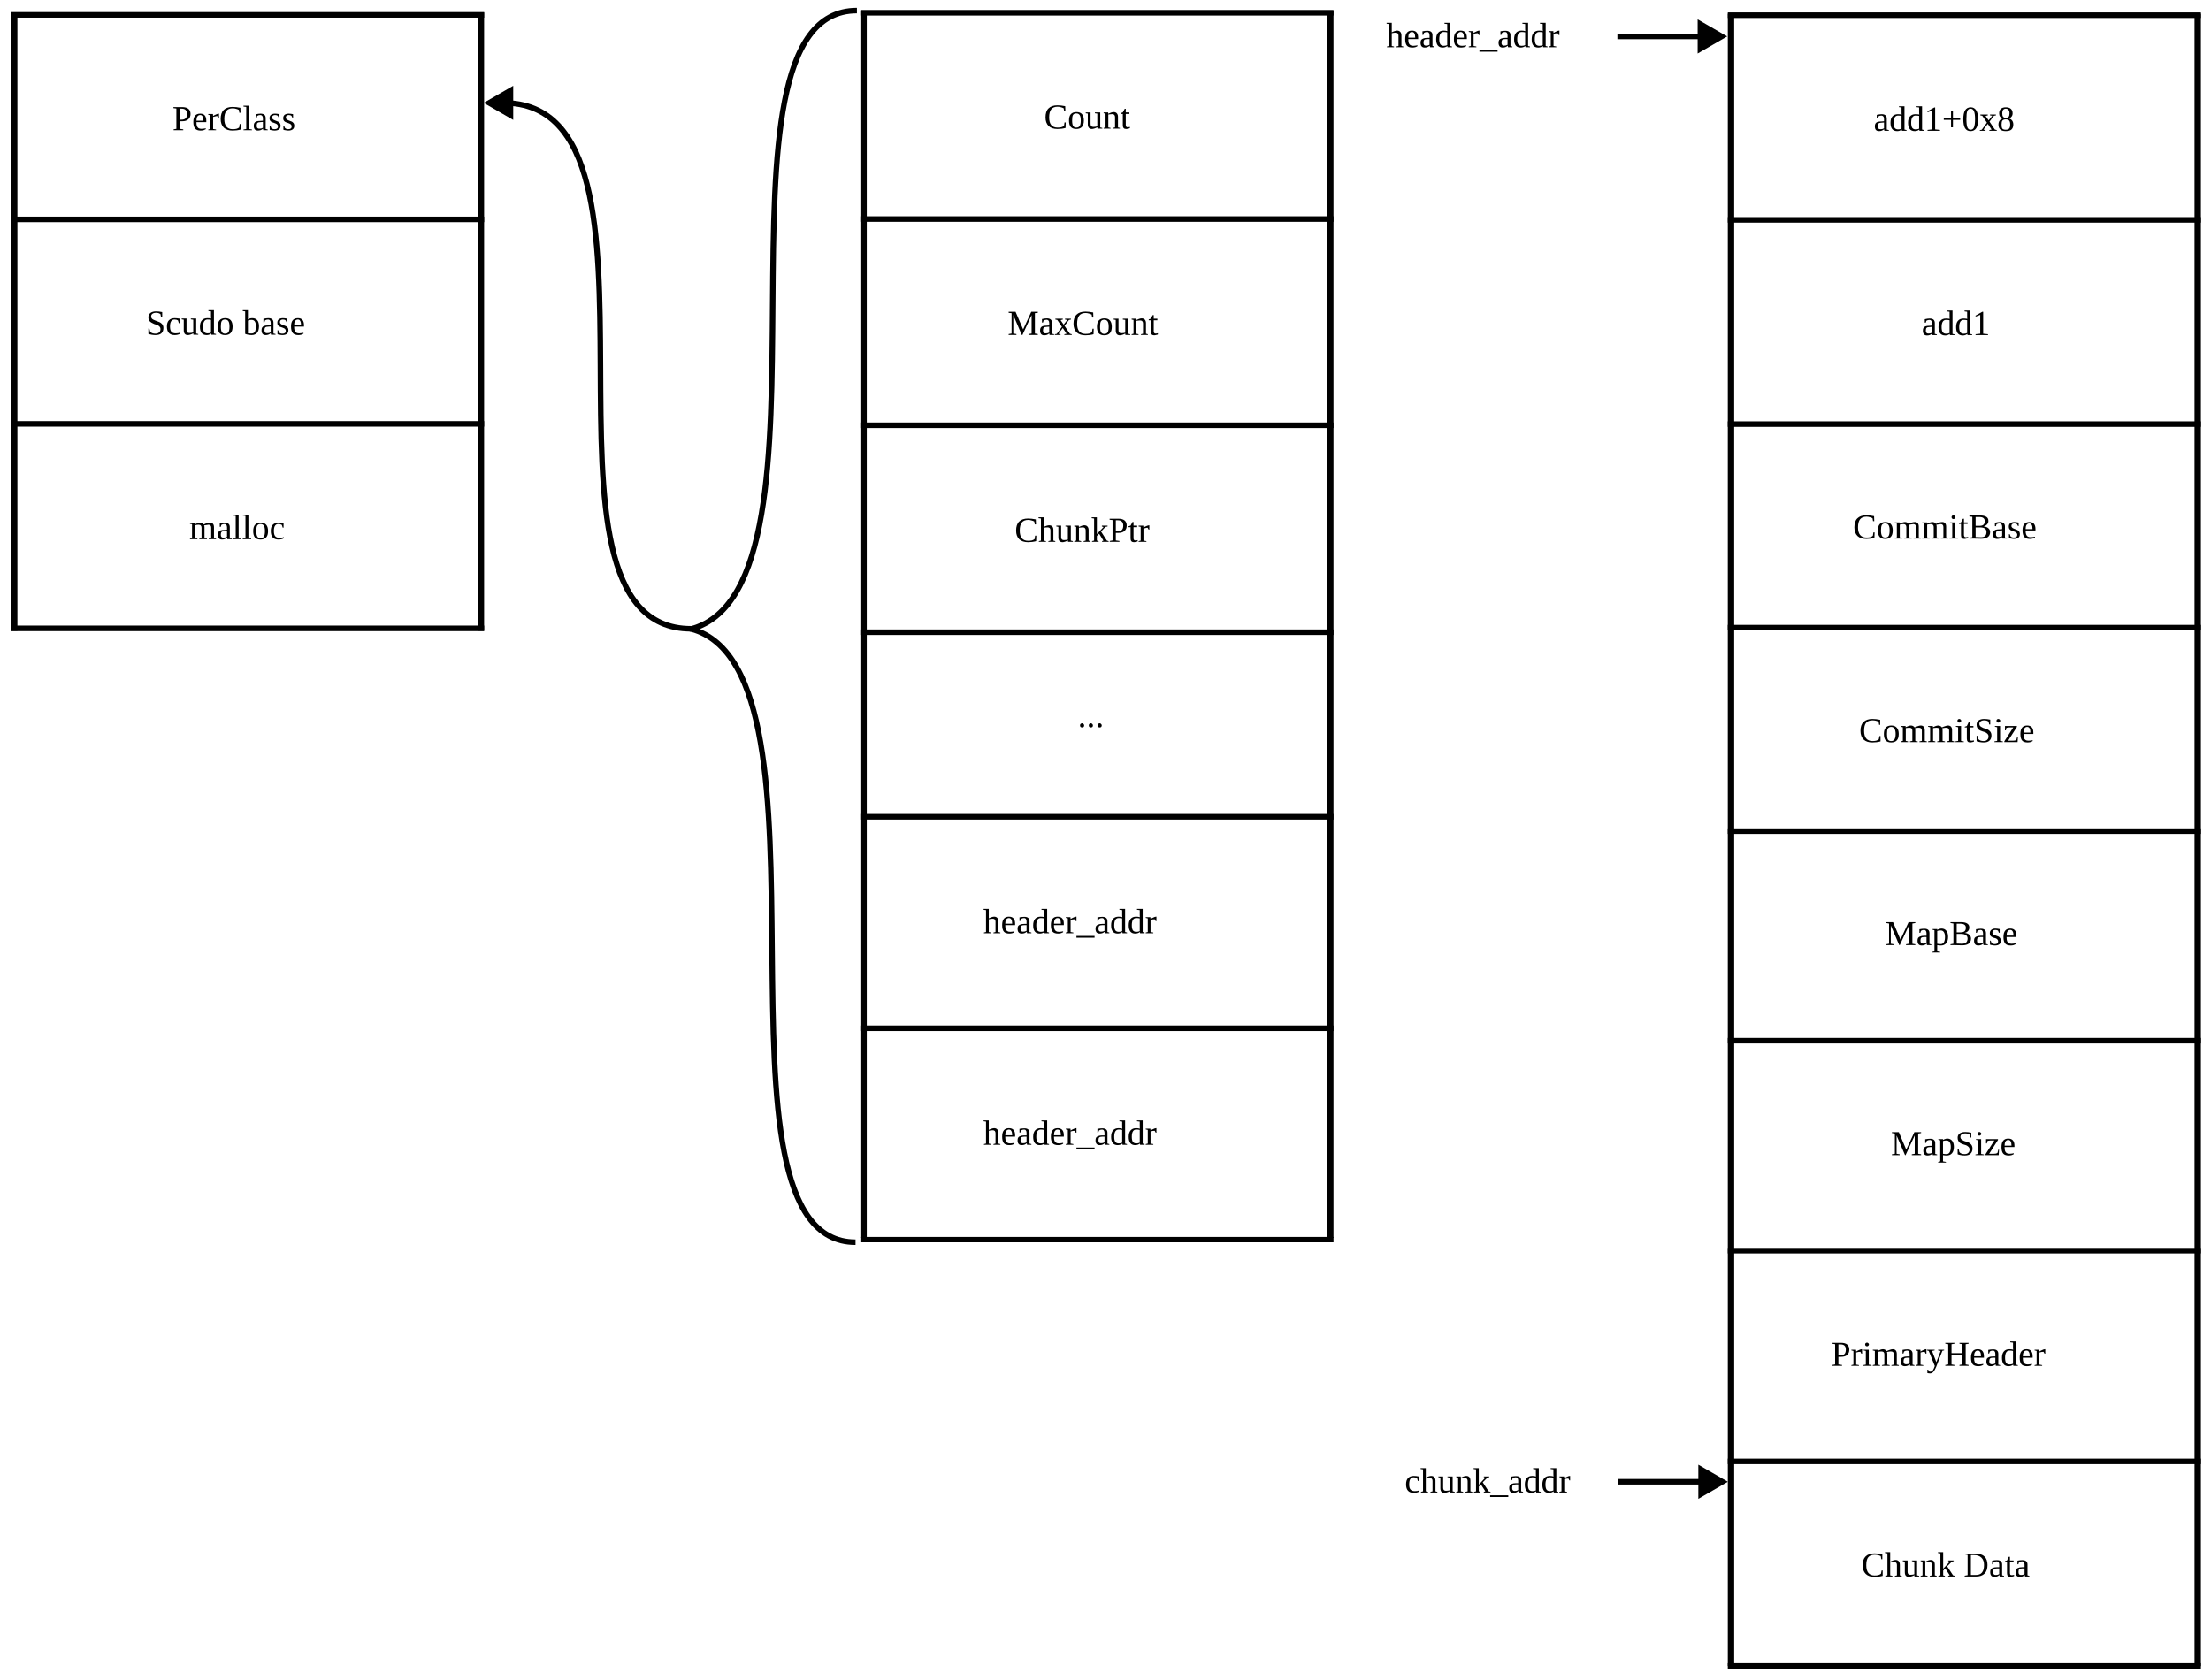
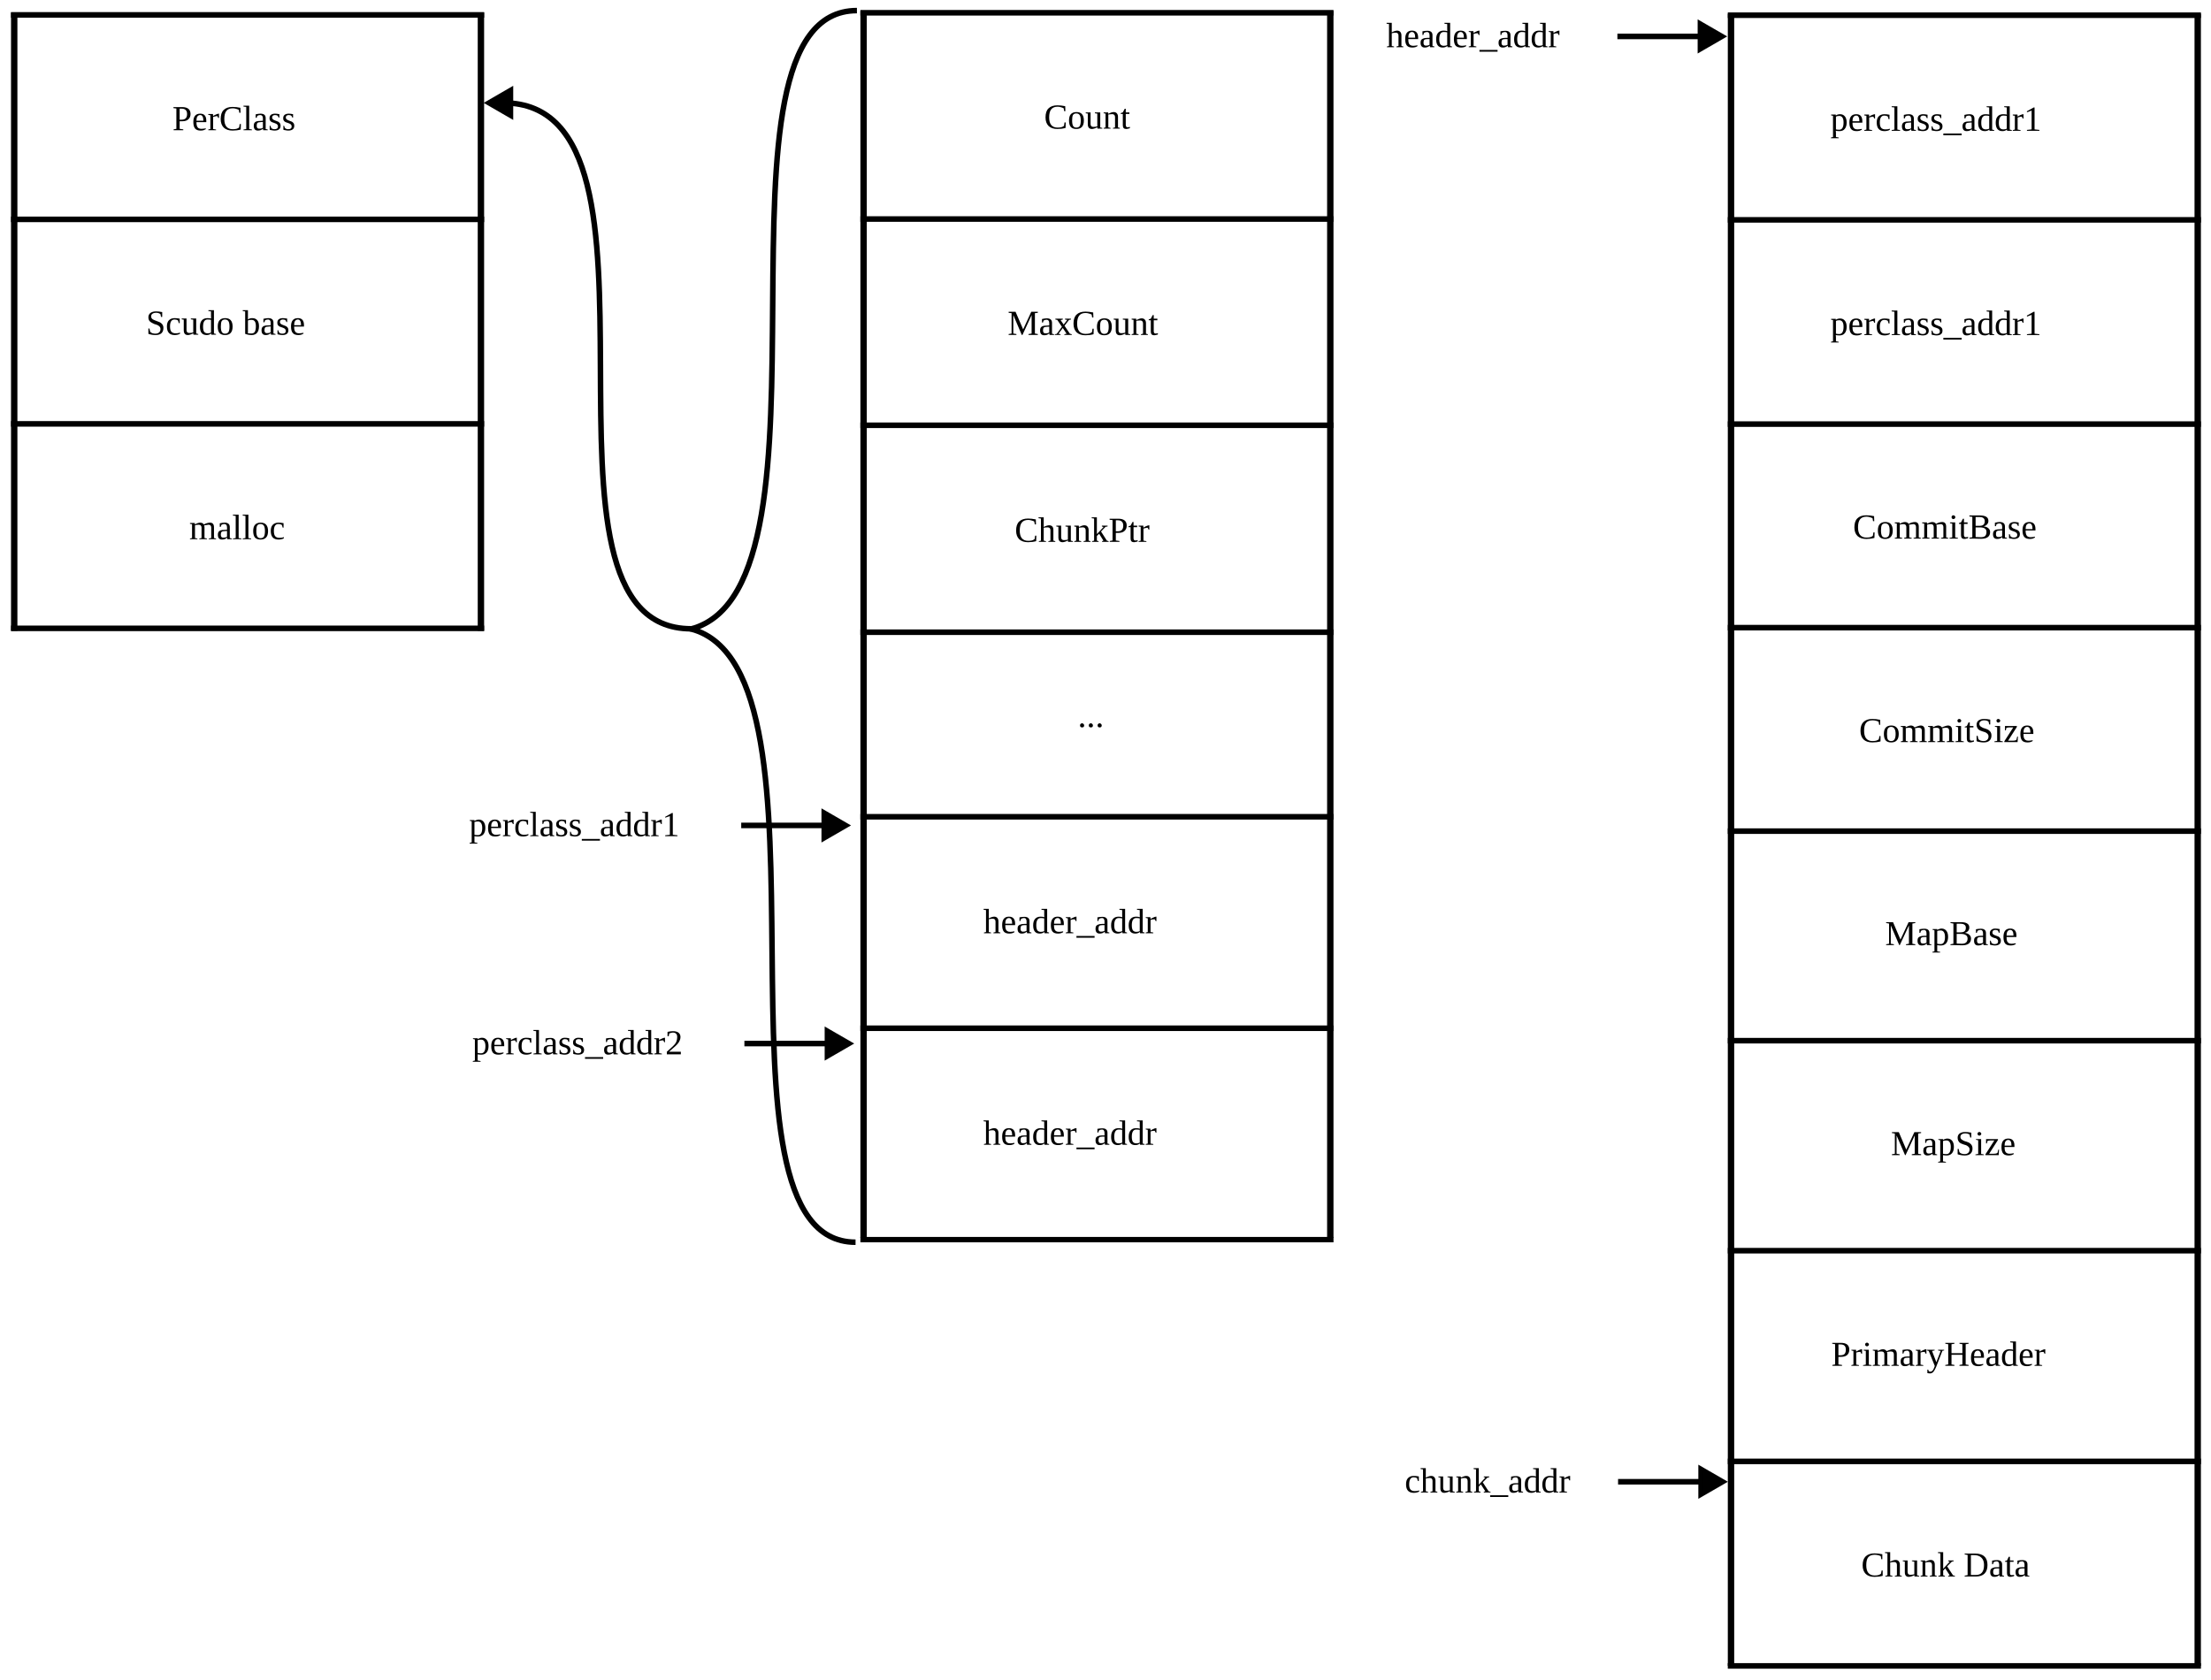
<svg xmlns="http://www.w3.org/2000/svg" xmlns:xlink="http://www.w3.org/1999/xlink" width="200mm" height="152mm" viewBox="0 0 200 152" version="1.1" id="svg1">
  <defs id="defs1">
    <marker style="overflow:visible" id="Triangle" refX="0" refY="0" orient="auto-start-reverse" markerWidth="1" markerHeight="1" viewBox="0 0 1 1" preserveAspectRatio="xMidYMid">
      <path transform="scale(0.5)" style="fill:context-stroke;fill-rule:evenodd;stroke:context-stroke;stroke-width:1pt" d="M 5.77,0 -2.88,5 V -5 Z" id="path135" />
    </marker>
    <marker style="overflow:visible" id="marker68" refX="0" refY="0" orient="auto-start-reverse" markerWidth="1" markerHeight="1" viewBox="0 0 1 1" preserveAspectRatio="xMidYMid">
      <path transform="scale(0.5)" style="fill:context-stroke;fill-rule:evenodd;stroke:context-stroke;stroke-width:1pt" d="M 5.77,0 -2.88,5 V -5 Z" id="path68" />
    </marker>
    <filter style="color-interpolation-filters:sRGB" id="filter27" x="-3.3884886e-06" y="-0.001" width="1" height="1.003">
      <feFlood result="result1" flood-color="rgb(255,255,255)" flood-opacity="1" id="feFlood26" />
      <feImage xlink:href="" result="result2" id="feImage26" />
      <feBlend result="result4" in2="result1" mode="multiply" id="feBlend26" />
      <feMerge result="result3" id="feMerge27">
        <feMergeNode in="result1" id="feMergeNode26" />
        <feMergeNode in="SourceGraphic" id="feMergeNode27" />
      </feMerge>
    </filter>
  </defs>
  <g id="layer1" style="display:inline;fill:#000000;filter:url(#filter27)" transform="translate(-20.10834,-14.2875)">
    <text xml:space="preserve" style="font-size:3.183px;fill:#000000;fill-opacity:1;stroke:none;stroke-width:0.503;stroke-dasharray:none;stroke-opacity:1" x="35.703" y="26.07" id="text1">
      <tspan id="tspan1" style="fill:#000000;fill-opacity:1;stroke:none;stroke-width:0.503" x="35.703" y="26.07">PerClass</tspan>
    </text>
    <text xml:space="preserve" style="font-size:3.183px;fill:#000000;fill-opacity:1;stroke:none;stroke-width:0.503;stroke-dasharray:none;stroke-opacity:1" x="33.311" y="44.571" id="text2">
      <tspan style="fill:#000000;stroke-width:0.503" x="33.311" y="44.571" id="tspan3">Scudo base</tspan>
    </text>
    <text xml:space="preserve" style="font-size:3.183px;fill:#000000;fill-opacity:1;stroke:none;stroke-width:0.503;stroke-dasharray:none;stroke-opacity:1" x="37.231" y="63.073" id="text4">
      <tspan id="tspan4" style="fill:#000000;stroke-width:0.503" x="37.231" y="63.073">malloc</tspan>
    </text>
    <path style="fill:#000000;fill-opacity:1;stroke:#000000;stroke-width:0.504;stroke-dasharray:none;stroke-opacity:1" d="M 21.105,34.135 H 63.901" id="path4" />
    <path style="fill:#000000;fill-opacity:1;stroke:#000000;stroke-width:0.504;stroke-dasharray:none;stroke-opacity:1" d="M 21.105,52.637 H 63.901" id="path5" />
    <path style="fill:#000000;fill-opacity:1;stroke:#000000;stroke-width:0.504;stroke-dasharray:none;stroke-opacity:1" d="M 21.105,71.138 H 63.901" id="path6" />
    <path style="fill:#000000;fill-opacity:1;stroke:#000000;stroke-width:0.504;stroke-dasharray:none;stroke-opacity:1" d="M 21.105,15.634 H 63.901" id="path7" />
    <path style="fill:#000000;fill-opacity:1;stroke:#000000;stroke-width:0.577;stroke-dasharray:none;stroke-opacity:1" d="M 63.611,15.422 V 71.355" id="path9" />
    <path style="fill:#000000;fill-opacity:1;stroke:#000000;stroke-width:0.577;stroke-dasharray:none;stroke-opacity:1" d="M 21.394,15.422 V 71.355" id="path10" />
  </g>
  <g id="g34" style="fill:#000000;filter:url(#filter27)" transform="translate(56.72315,-14.43214)">
    <text xml:space="preserve" style="font-size:3.183px;fill:#000000;fill-opacity:1;stroke:none;stroke-width:0.503;stroke-dasharray:none;stroke-opacity:1" x="37.728" y="26.072" id="text27">
      <tspan id="tspan27" style="fill:#000000;fill-opacity:1;stroke:none;stroke-width:0.503" x="37.728" y="26.072">Count</tspan>
    </text>
    <text xml:space="preserve" style="font-size:3.183px;fill:#000000;fill-opacity:1;stroke:none;stroke-width:0.503;stroke-dasharray:none;stroke-opacity:1" x="34.423" y="44.733" id="text28">
      <tspan style="fill:#000000;stroke-width:0.503" x="34.423" y="44.733" id="tspan28">MaxCount</tspan>
    </text>
    <text xml:space="preserve" style="font-size:3.183px;fill:#000000;fill-opacity:1;stroke:none;stroke-width:0.503;stroke-dasharray:none;stroke-opacity:1" x="35.067" y="63.456" id="text29">
      <tspan id="tspan29" style="fill:#000000;stroke-width:0.503" x="35.067" y="63.456">ChunkPtr</tspan>
    </text>
    <path style="fill:#000000;fill-opacity:1;stroke:#000000;stroke-width:0.504;stroke-dasharray:none;stroke-opacity:1" d="M 21.105,34.249 H 63.901" id="path29" />
    <path style="fill:#000000;fill-opacity:1;stroke:#000000;stroke-width:0.504;stroke-dasharray:none;stroke-opacity:1" d="M 21.105,52.909 H 63.901" id="path30" />
    <path style="fill:#000000;fill-opacity:1;stroke:#000000;stroke-width:0.504;stroke-dasharray:none;stroke-opacity:1" d="M 21.105,71.632 H 63.901" id="path31" />
    <path style="fill:#000000;fill-opacity:1;stroke:#000000;stroke-width:0.504;stroke-dasharray:none;stroke-opacity:1" d="M 21.105,15.588 H 63.901" id="path32" />
    <path style="fill:#000000;fill-opacity:1;stroke:#000000;stroke-width:0.577;stroke-dasharray:none;stroke-opacity:1" d="M 63.611,15.422 V 126.43" id="path33" />
    <path style="fill:#000000;fill-opacity:1;stroke:#000000;stroke-width:0.577;stroke-dasharray:none;stroke-opacity:1" d="M 21.394,15.422 V 126.43" id="path34" />
    <path style="fill:#000000;fill-opacity:1;stroke:#000000;stroke-width:0.504;stroke-dasharray:none;stroke-opacity:1" d="M 21.105,88.33 H 63.901" id="path35" />
    <path style="fill:#000000;fill-opacity:1;stroke:#000000;stroke-width:0.504;stroke-dasharray:none;stroke-opacity:1" d="M 21.105,107.463 H 63.901" id="path36" />
    <path style="fill:#000000;fill-opacity:1;stroke:#000000;stroke-width:0.504;stroke-dasharray:none;stroke-opacity:1" d="M 21.105,126.597 H 63.901" id="path37" />
    <text xml:space="preserve" style="font-size:3.175px;fill:#000000;fill-opacity:1;stroke:none;stroke-width:0.502;stroke-dasharray:none;stroke-opacity:1" x="32.219" y="118.004" id="text40">
      <tspan id="tspan40" style="stroke-width:0.502" x="32.219" y="118.004">header_addr</tspan>
    </text>
    <text xml:space="preserve" style="font-size:3.175px;fill:#000000;fill-opacity:1;stroke:none;stroke-width:0.502;stroke-dasharray:none;stroke-opacity:1" x="32.219" y="98.87" id="text41">
      <tspan id="tspan41" style="stroke-width:0.502" x="32.219" y="98.87">header_addr</tspan>
    </text>
    <text xml:space="preserve" style="font-size:3.175px;fill:#000000;fill-opacity:1;stroke:none;stroke-width:0.502;stroke-dasharray:none;stroke-opacity:1" x="40.771" y="80.202" id="text42">
      <tspan id="tspan42" style="stroke-width:0.502" x="40.771" y="80.202">...</tspan>
    </text>
  </g>
  <g id="g55" style="fill:#000000;filter:url(#filter27)" transform="translate(135.1875,-14.1794)">
-     <text xml:space="preserve" style="font-size:3.183px;fill:#000000;fill-opacity:1;stroke:none;stroke-width:0.503;stroke-dasharray:none;stroke-opacity:1" x="34.298" y="26.013" id="text43">
-       <tspan id="tspan43" style="fill:#000000;fill-opacity:1;stroke:none;stroke-width:0.503" x="34.298" y="26.013">add1+0x8</tspan>
+     <text xml:space="preserve" style="font-size:3.183px;fill:#000000;fill-opacity:1;stroke:none;stroke-width:0.503;stroke-dasharray:none;stroke-opacity:1" x="30.388" y="26.013" id="text43">
+       <tspan id="tspan43" style="fill:#000000;fill-opacity:1;stroke:none;stroke-width:0.503" x="30.388" y="26.013">perclass_addr1</tspan>
    </text>
-     <text xml:space="preserve" style="font-size:3.183px;fill:#000000;fill-opacity:1;stroke:none;stroke-width:0.503;stroke-dasharray:none;stroke-opacity:1" x="38.641" y="44.496" id="text44">
-       <tspan style="fill:#000000;stroke-width:0.503" x="38.641" y="44.496" id="tspan44">add1</tspan>
+     <text xml:space="preserve" style="font-size:3.183px;fill:#000000;fill-opacity:1;stroke:none;stroke-width:0.503;stroke-dasharray:none;stroke-opacity:1" x="30.388" y="44.496" id="text44">
+       <tspan style="fill:#000000;stroke-width:0.503" x="30.388" y="44.496" id="tspan44">perclass_addr1</tspan>
    </text>
    <text xml:space="preserve" style="font-size:3.183px;fill:#000000;fill-opacity:1;stroke:none;stroke-width:0.503;stroke-dasharray:none;stroke-opacity:1" x="32.43" y="62.912" id="text45">
      <tspan id="tspan45" style="fill:#000000;stroke-width:0.503" x="32.43" y="62.912">CommitBase</tspan>
    </text>
    <path style="fill:#000000;fill-opacity:1;stroke:#000000;stroke-width:0.504;stroke-dasharray:none;stroke-opacity:1" d="M 21.105,34.071 H 63.901" id="path45" />
    <path style="fill:#000000;fill-opacity:1;stroke:#000000;stroke-width:0.504;stroke-dasharray:none;stroke-opacity:1" d="M 21.105,52.55 H 63.901" id="path46" />
    <path style="fill:#000000;fill-opacity:1;stroke:#000000;stroke-width:0.504;stroke-dasharray:none;stroke-opacity:1" d="M 21.105,70.966 H 63.901" id="path47" />
    <path style="fill:#000000;fill-opacity:1;stroke:#000000;stroke-width:0.504;stroke-dasharray:none;stroke-opacity:1" d="M 21.105,15.556 H 63.901" id="path48" />
    <path style="fill:#000000;fill-opacity:1;stroke:#000000;stroke-width:0.577;stroke-dasharray:none;stroke-opacity:1" d="M 63.611,15.422 V 164.919" id="path49" />
    <path style="fill:#000000;fill-opacity:1;stroke:#000000;stroke-width:0.577;stroke-dasharray:none;stroke-opacity:1" d="M 21.394,15.422 V 164.908" id="path50" />
    <path style="fill:#000000;fill-opacity:1;stroke:#000000;stroke-width:0.504;stroke-dasharray:none;stroke-opacity:1" d="M 21.105,89.377 H 63.901" id="path51" />
    <path style="fill:#000000;fill-opacity:1;stroke:#000000;stroke-width:0.504;stroke-dasharray:none;stroke-opacity:1" d="M 21.105,108.336 H 63.901" id="path52" />
    <path style="fill:#000000;fill-opacity:1;stroke:#000000;stroke-width:0.504;stroke-dasharray:none;stroke-opacity:1" d="M 21.105,127.337 H 63.901" id="path53" />
    <text xml:space="preserve" style="font-size:3.175px;fill:#000000;fill-opacity:1;stroke:none;stroke-width:0.502;stroke-dasharray:none;stroke-opacity:1" x="35.854" y="118.692" id="text53">
      <tspan id="tspan53" style="stroke-width:0.502" x="35.854" y="118.692">MapSize</tspan>
    </text>
    <text xml:space="preserve" style="font-size:3.175px;fill:#000000;fill-opacity:1;stroke:none;stroke-width:0.502;stroke-dasharray:none;stroke-opacity:1" x="35.331" y="99.691" id="text54">
      <tspan id="tspan54" style="stroke-width:0.502" x="35.331" y="99.691">MapBase</tspan>
    </text>
    <text xml:space="preserve" style="font-size:3.175px;fill:#000000;fill-opacity:1;stroke:none;stroke-width:0.502;stroke-dasharray:none;stroke-opacity:1" x="32.979" y="81.323" id="text55">
      <tspan id="tspan55" style="stroke-width:0.502" x="32.979" y="81.323">CommitSize</tspan>
    </text>
    <path style="fill:#000000;fill-opacity:1;stroke:#000000;stroke-width:0.504;stroke-dasharray:none;stroke-opacity:1" d="M 21.105,146.4 H 63.901" id="path56" />
    <path style="fill:#000000;fill-opacity:1;stroke:#000000;stroke-width:0.504;stroke-dasharray:none;stroke-opacity:1" d="M 21.105,164.904 H 63.901" id="path58" />
    <text xml:space="preserve" style="font-size:3.175px;fill:#000000;fill-opacity:1;stroke:none;stroke-width:0.502;stroke-dasharray:none;stroke-opacity:1" x="30.453" y="137.755" id="text58">
      <tspan id="tspan58" style="stroke-width:0.502" x="30.453" y="137.755">PrimaryHeader</tspan>
    </text>
    <text xml:space="preserve" style="font-size:3.175px;fill:#000000;fill-opacity:1;stroke:none;stroke-width:0.502;stroke-dasharray:none;stroke-opacity:1" x="33.176" y="156.818" id="text59">
      <tspan id="tspan59" style="stroke-width:0.502" x="33.176" y="156.818">Chunk Data</tspan>
    </text>
  </g>
  <path style="fill:none;fill-opacity:1;stroke:#000000;stroke-width:0.502;stroke-dasharray:none;stroke-opacity:1;marker-start:url(#marker68)" d="m 45.534,9.307 c 17.142,0 0.609,47.583 16.981,47.583" id="path62" />
  <path style="fill:none;fill-opacity:1;stroke:#000000;stroke-width:0.502;stroke-dasharray:none;stroke-opacity:1;paint-order:normal" d="m 77.515,0.958 c -14.754,0 -0.563,52.083 -14.992,55.949 14.198,3.804 0.358,55.483 14.867,55.483" id="path67" />
  <text xml:space="preserve" style="font-size:3.175px;fill:#000000;fill-opacity:1;stroke:none;stroke-width:0.502;stroke-dasharray:none;stroke-opacity:1;paint-order:normal" x="125.395" y="4.27" id="text69">
    <tspan id="tspan69" style="stroke-width:0.502" x="125.395" y="4.27">header_addr</tspan>
  </text>
  <text xml:space="preserve" style="font-size:3.175px;fill:#000000;fill-opacity:1;stroke:none;stroke-width:0.502;stroke-dasharray:none;stroke-opacity:1;paint-order:normal" x="127.061" y="135.037" id="text70">
    <tspan id="tspan70" style="stroke-width:0.502" x="127.061" y="135.037">chunk_addr</tspan>
  </text>
  <path style="fill:none;fill-opacity:1;stroke:#010101;stroke-width:0.502;stroke-dasharray:none;stroke-opacity:1;marker-end:url(#Triangle);paint-order:normal" d="m 146.304,3.296 h 8.15" id="path70" />
  <path style="fill:none;fill-opacity:1;stroke:#010101;stroke-width:0.502;stroke-dasharray:none;stroke-opacity:1;marker-end:url(#Triangle);paint-order:normal" d="m 146.366,134.063 h 8.15" id="path71" />
+   <text xml:space="preserve" style="font-size:3.175px;fill:#000000;fill-opacity:1;stroke:none;stroke-width:0.502;stroke-dasharray:none;stroke-opacity:1;paint-order:normal" x="42.435" y="75.655" id="text3">
+     <tspan id="tspan2" style="stroke-width:0.502" x="42.435" y="75.655">perclass_addr1</tspan>
+   </text>
+   <path style="fill:none;fill-opacity:1;stroke:#010101;stroke-width:0.502;stroke-dasharray:none;stroke-opacity:1;marker-end:url(#Triangle);paint-order:normal" d="m 67.048,74.681 h 8.15" id="path3" />
+   <text xml:space="preserve" style="font-size:3.175px;fill:#000000;fill-opacity:1;stroke:none;stroke-width:0.502;stroke-dasharray:none;stroke-opacity:1;paint-order:normal" x="42.723" y="95.391" id="text5">
+     <tspan id="tspan5" style="stroke-width:0.502" x="42.723" y="95.391">perclass_addr2</tspan>
+   </text>
+   <path style="fill:none;fill-opacity:1;stroke:#010101;stroke-width:0.502;stroke-dasharray:none;stroke-opacity:1;marker-end:url(#Triangle);paint-order:normal" d="m 67.336,94.417 h 8.15" id="path8" />
</svg>
